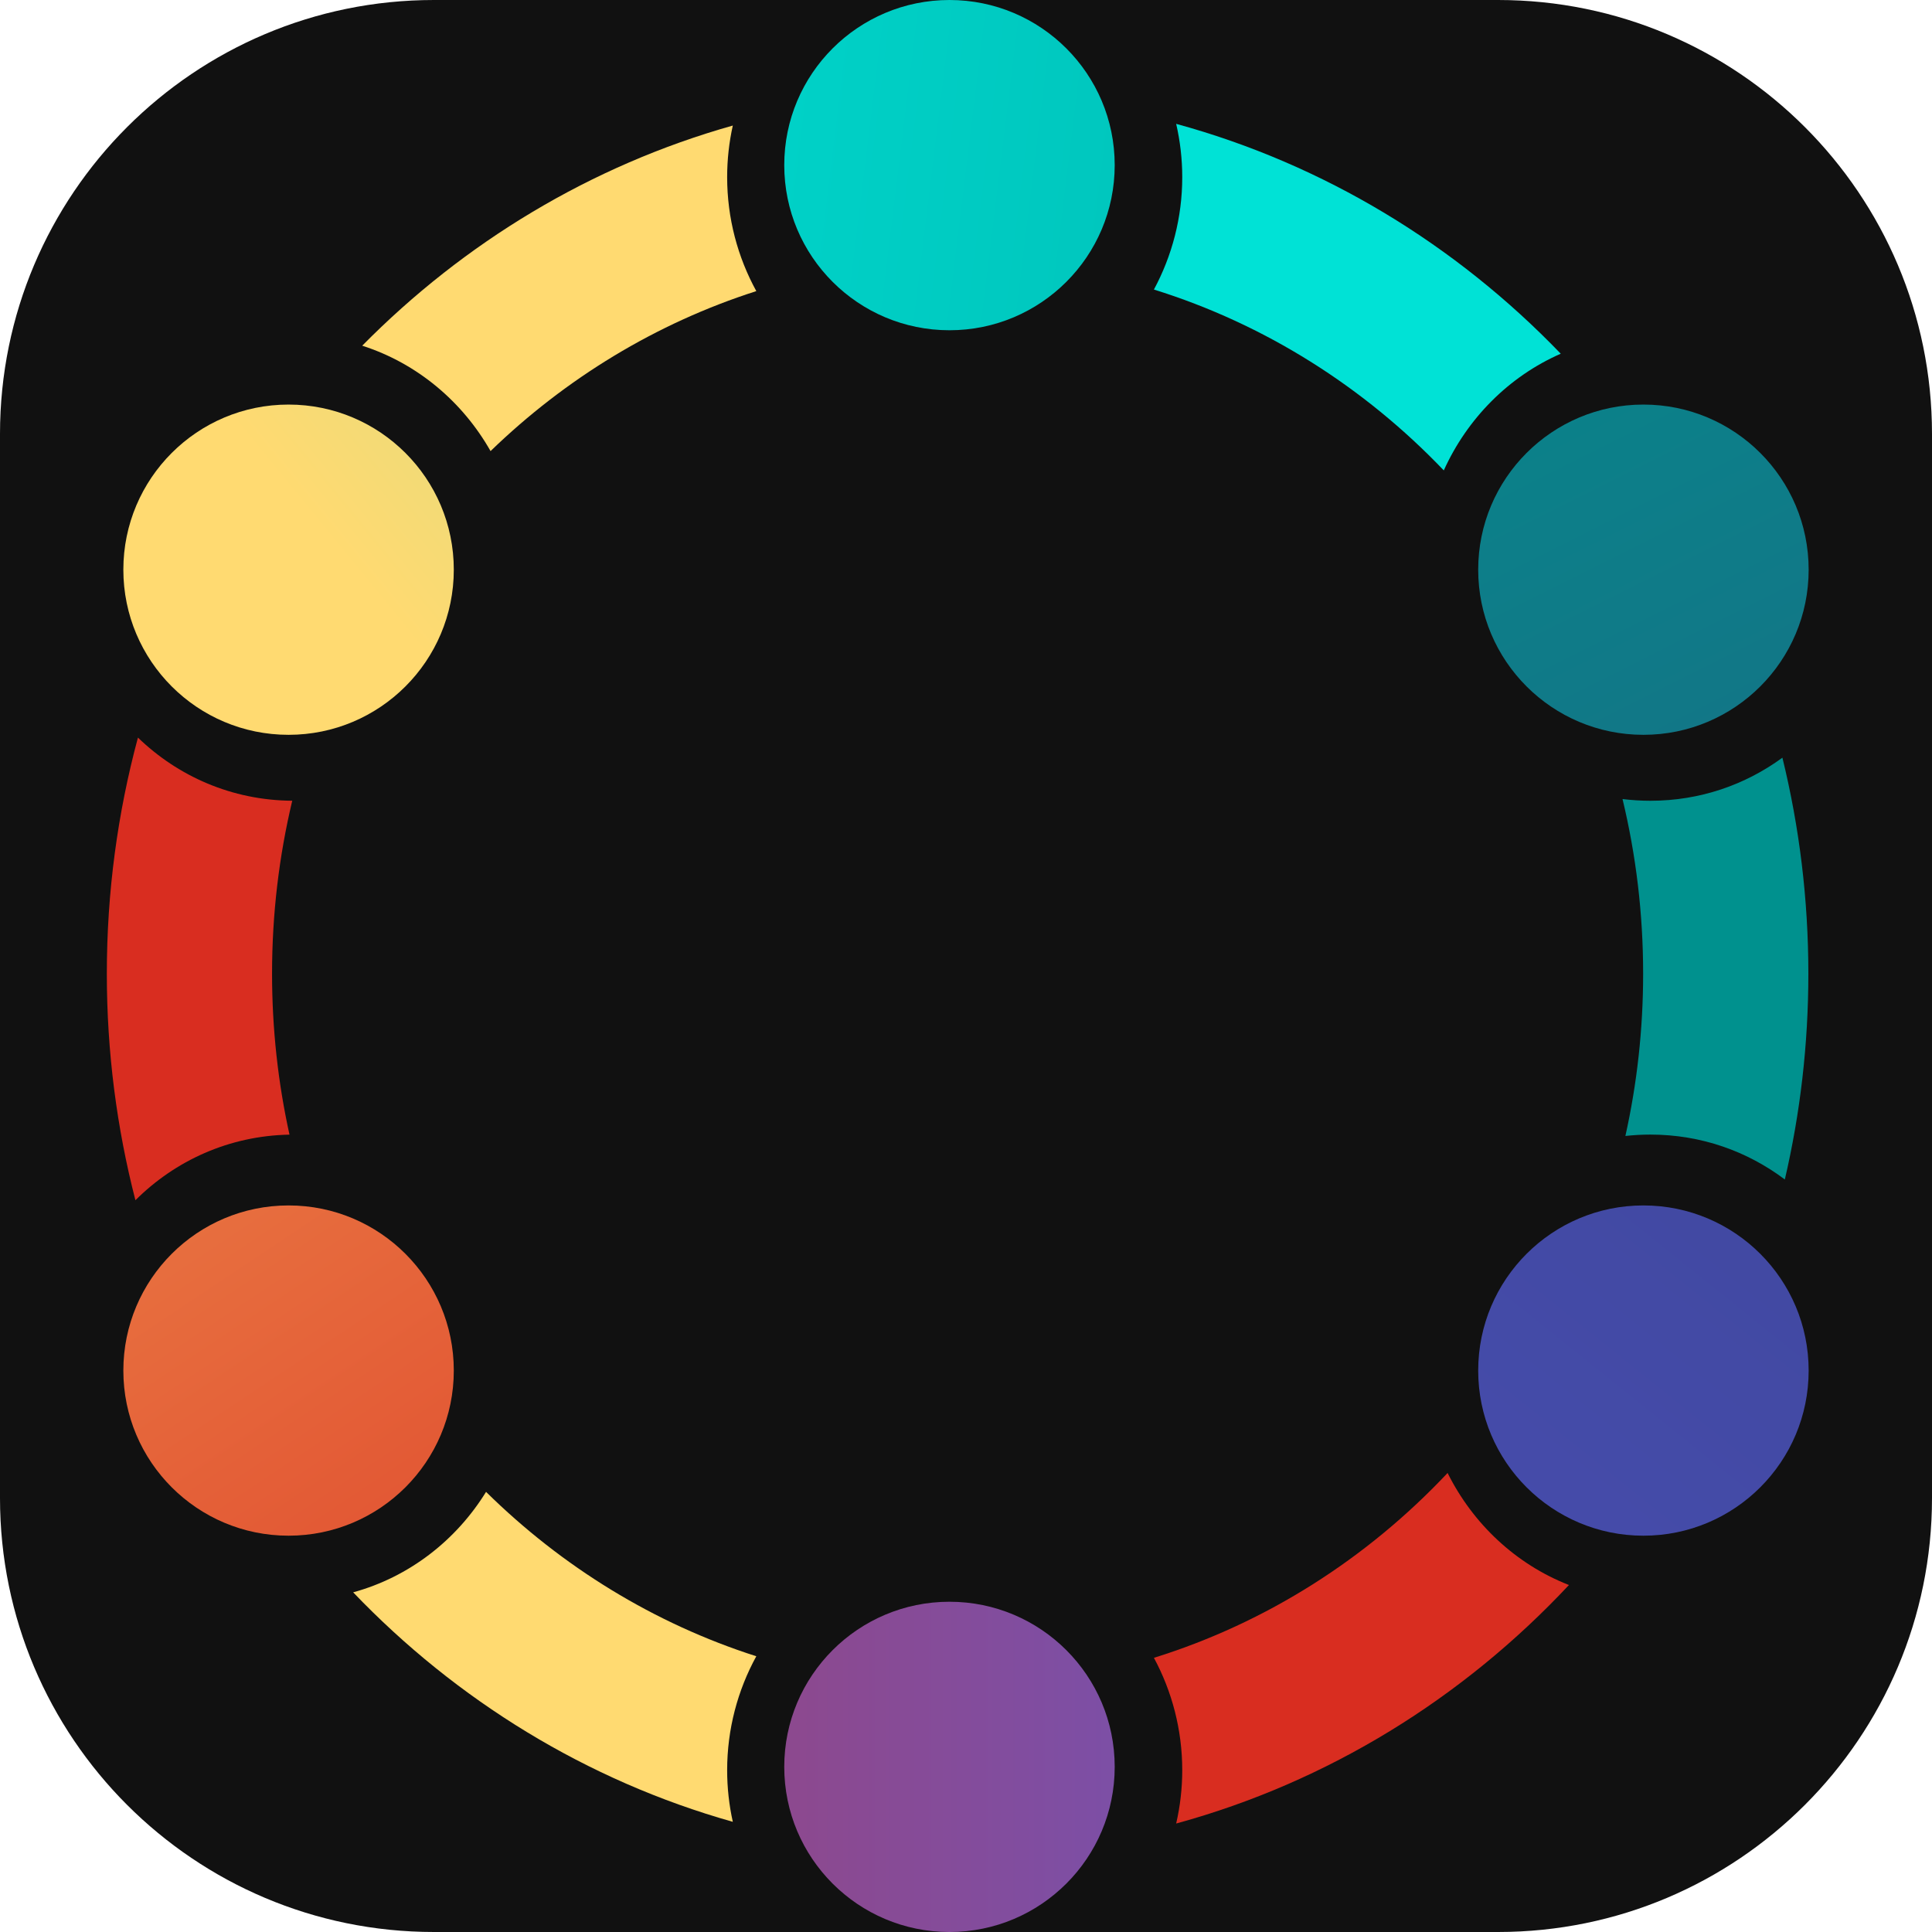
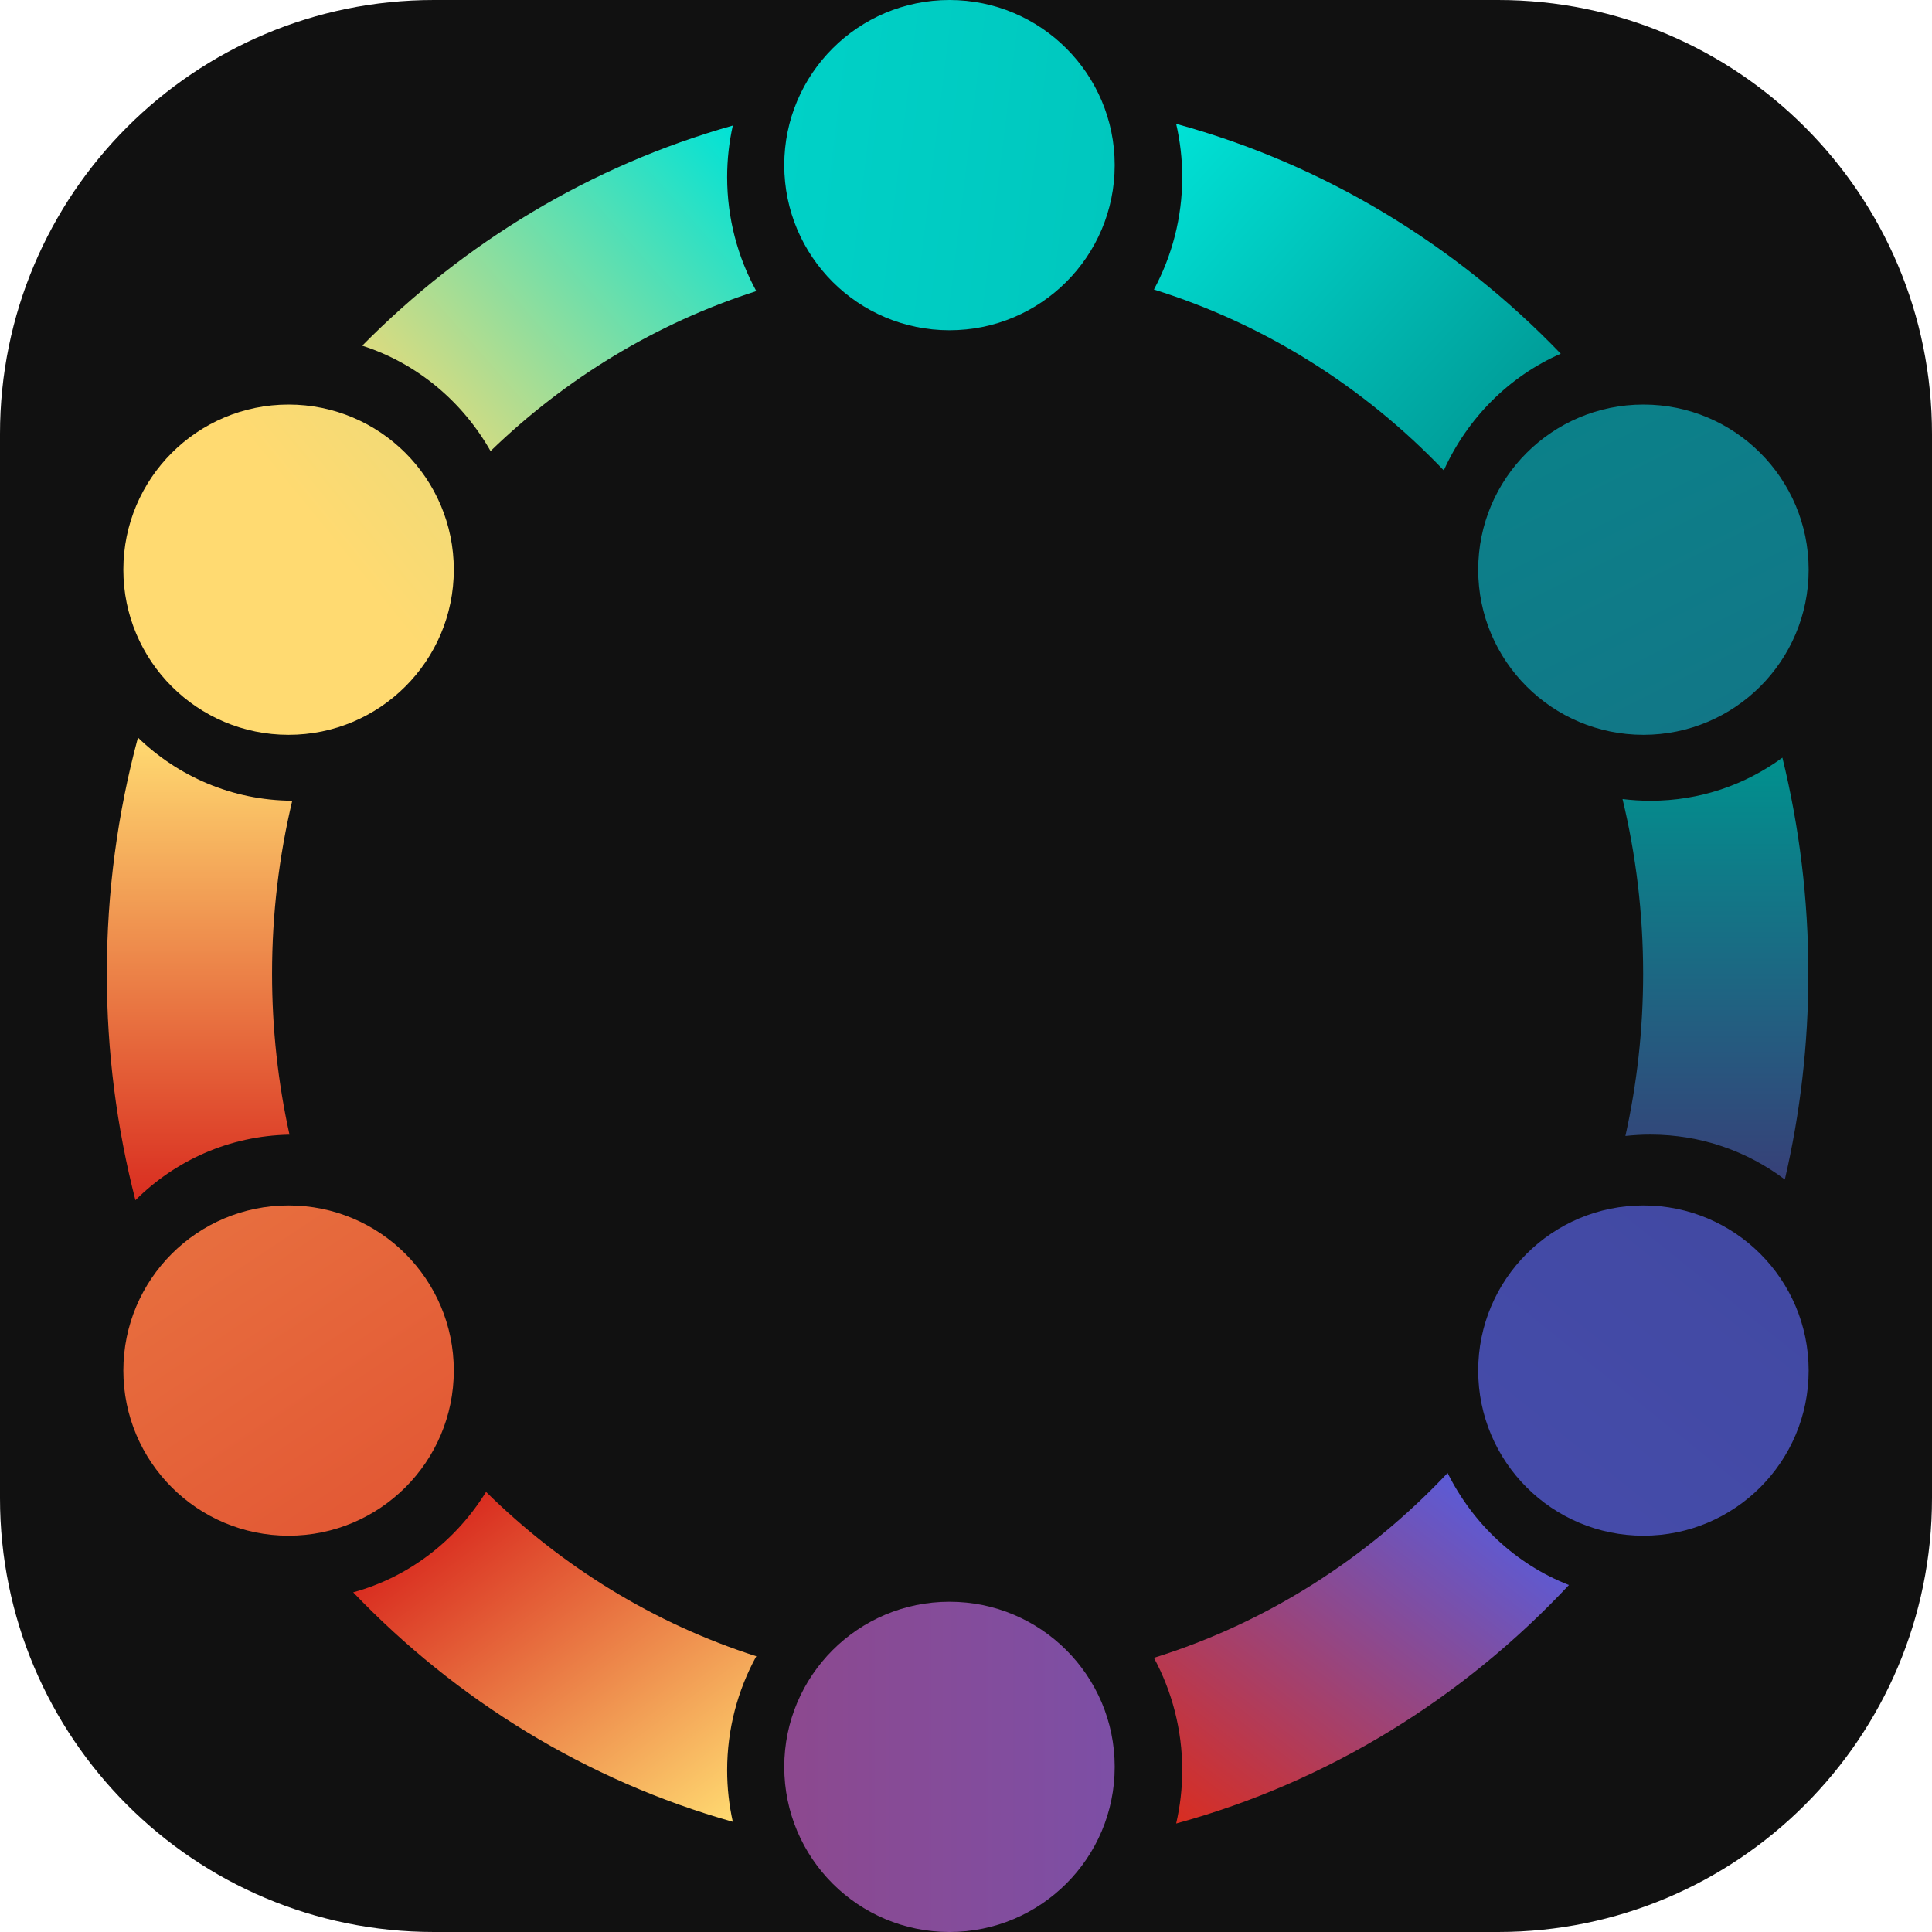
<svg xmlns="http://www.w3.org/2000/svg" width="512" height="512" viewBox="0 0 512 512" fill="none">
  <rect width="512" height="512" rx="115" fill="#111111" />
-   <path d="M120.262 150.974C120.262 175.143 100.658 194.735 76.476 194.735C52.293 194.735 32.689 175.143 32.689 150.974C32.689 126.806 52.293 107.214 76.476 107.214C100.658 107.214 120.262 126.806 120.262 150.974Z" fill="url(#paint0_linear_142_29)" />
-   <path d="M479.311 150.974C479.311 175.143 459.707 194.735 435.524 194.735C411.342 194.735 391.738 175.143 391.738 150.974C391.738 126.806 411.342 107.214 435.524 107.214C459.707 107.214 479.311 126.806 479.311 150.974Z" fill="url(#paint1_linear_142_29)" />
-   <path d="M120.262 363.214C120.262 387.382 100.658 406.974 76.476 406.974C52.293 406.974 32.689 387.382 32.689 363.214C32.689 339.045 52.293 319.453 76.476 319.453C100.658 319.453 120.262 339.045 120.262 363.214Z" fill="url(#paint2_linear_142_29)" />
-   <path d="M295.408 468.239C295.408 492.408 275.804 512 251.621 512C227.439 512 207.835 492.408 207.835 468.239C207.835 444.071 227.439 424.479 251.621 424.479C275.804 424.479 295.408 444.071 295.408 468.239Z" fill="url(#paint3_linear_142_29)" />
-   <path d="M479.311 363.214C479.311 387.382 459.707 406.974 435.524 406.974C411.342 406.974 391.738 387.382 391.738 363.214C391.738 339.045 411.342 319.453 435.524 319.453C459.707 319.453 479.311 339.045 479.311 363.214Z" fill="url(#paint4_linear_142_29)" />
-   <path d="M295.408 43.761C295.408 67.929 275.804 87.521 251.621 87.521C227.439 87.521 207.835 67.929 207.835 43.761C207.835 19.592 227.439 0 251.621 0C275.804 0 295.408 19.592 295.408 43.761Z" fill="url(#paint5_linear_142_29)" />
-   <path d="M383.628 390.35C390.318 403.796 401.7 414.534 415.786 420.045C387.757 449.998 351.993 472.236 311.697 483.254C312.749 478.694 313.307 473.959 313.307 469.12C313.307 458.427 310.599 448.243 305.801 439.34C335.627 430.055 362.324 412.994 383.628 390.35Z" fill="#D92D20" />
-   <path d="M128.81 395.363C148.925 415.197 173.368 430.267 200.429 438.925C195.49 447.925 192.702 458.261 192.702 469.12C192.702 473.799 193.218 478.381 194.203 482.801C155.45 471.878 120.955 450.556 93.593 421.985C108.482 417.903 120.897 408.17 128.81 395.363Z" fill="#FFDA71" />
-   <path d="M438.359 322.571C438.653 322.578 438.946 322.59 439.238 322.605L438.359 322.571Z" fill="#3C4597" />
-   <path d="M36.557 195.47C47.147 205.7 61.42 212.098 77.448 212.205C73.955 226.858 72.097 242.208 72.097 258.038C72.097 272.728 73.697 287.003 76.719 300.692C60.649 300.992 46.383 307.617 35.888 318.071C30.945 298.893 28.311 278.766 28.311 258.038C28.311 236.396 31.183 215.407 36.557 195.47Z" fill="#D92D20" />
-   <path d="M472.356 200.791C476.847 219.129 479.234 238.312 479.234 258.038C479.234 276.796 477.075 295.061 473.001 312.577C463.11 305.131 450.852 300.677 437.367 300.677C435.124 300.677 432.916 300.803 430.746 301.043C433.818 287.247 435.447 272.854 435.447 258.038C435.447 242.045 433.548 226.544 429.985 211.754C432.399 212.052 434.861 212.212 437.367 212.212C450.56 212.212 462.579 207.948 472.356 200.791Z" fill="#00918E" />
-   <path d="M311.697 32.821C350.959 43.556 385.921 64.94 413.616 93.737C399.811 99.785 388.819 110.938 382.621 124.662C361.485 102.546 335.158 85.872 305.798 76.733C310.597 67.83 313.307 57.648 313.307 46.955C313.307 42.115 312.749 37.381 311.697 32.821Z" fill="#00E2D6" />
-   <path d="M194.203 33.271C193.218 37.692 192.702 42.275 192.702 46.955C192.702 57.813 195.493 68.147 200.431 77.147C173.902 85.635 149.889 100.286 130.003 119.545C122.58 106.457 110.575 96.29 95.994 91.613C122.961 64.284 156.576 43.877 194.203 33.271Z" fill="#FFDA71" />
  <defs>
    <linearGradient id="paint0_linear_142_29" x1="659.711" y1="-174.08" x2="161.484" y2="233.757" gradientUnits="userSpaceOnUse">
      <stop stop-color="#00E2D6" />
      <stop offset="1" stop-color="#FFDA71" />
    </linearGradient>
    <linearGradient id="paint1_linear_142_29" x1="159.101" y1="71.68" x2="492.179" y2="736.708" gradientUnits="userSpaceOnUse">
      <stop stop-color="#00918E" />
      <stop offset="1" stop-color="#374078" />
    </linearGradient>
    <linearGradient id="paint2_linear_142_29" x1="28.311" y1="-199.68" x2="428.775" y2="400.953" gradientUnits="userSpaceOnUse">
      <stop stop-color="#FFDA71" />
      <stop offset="1" stop-color="#D92D20" />
    </linearGradient>
    <linearGradient id="paint3_linear_142_29" x1="-210.719" y1="256" x2="479.311" y2="256" gradientUnits="userSpaceOnUse">
      <stop stop-color="#D92D20" />
      <stop offset="1" stop-color="#5B5BD6" />
    </linearGradient>
    <linearGradient id="paint4_linear_142_29" x1="353.031" y1="51.2" x2="-145.393" y2="672.397" gradientUnits="userSpaceOnUse">
      <stop stop-color="#3C4597" />
      <stop offset="1" stop-color="#5B5BD6" />
    </linearGradient>
    <linearGradient id="paint5_linear_142_29" x1="28.311" y1="256" x2="743.941" y2="343.773" gradientUnits="userSpaceOnUse">
      <stop stop-color="#00E2D6" />
      <stop offset="1" stop-color="#00918E" />
    </linearGradient>
+     <linearGradient id="arc1" x1="383.628" y1="390.35" x2="311.697" y2="483.254" gradientUnits="userSpaceOnUse">
+       <stop stop-color="#5B5BD6" />
+       <stop offset="1" stop-color="#D92D20" />
+     </linearGradient>
+     <linearGradient id="arc2" x1="128.81" y1="395.363" x2="194.203" y2="482.801" gradientUnits="userSpaceOnUse">
+       <stop stop-color="#D92D20" />
+       <stop offset="1" stop-color="#FFDA71" />
+     </linearGradient>
+     <linearGradient id="arc3" x1="36.557" y1="195.47" x2="36.557" y2="318.071" gradientUnits="userSpaceOnUse">
+       <stop stop-color="#FFDA71" />
+       <stop offset="1" stop-color="#D92D20" />
+     </linearGradient>
+     <linearGradient id="arc4" x1="472.356" y1="200.791" x2="472.356" y2="312.577" gradientUnits="userSpaceOnUse">
+       <stop stop-color="#00918E" />
+       <stop offset="1" stop-color="#374078" />
+     </linearGradient>
+     <linearGradient id="arc5" x1="311.697" y1="32.821" x2="413.616" y2="124.662" gradientUnits="userSpaceOnUse">
+       <stop stop-color="#00E2D6" />
+       <stop offset="1" stop-color="#00918E" />
+     </linearGradient>
+     <linearGradient id="arc6" x1="194.203" y1="33.271" x2="95.994" y2="119.545" gradientUnits="userSpaceOnUse">
+       <stop stop-color="#00E2D6" />
+       <stop offset="1" stop-color="#FFDA71" />
+     </linearGradient>
  </defs>
+   <path d="M120.262 150.974C120.262 175.143 100.658 194.735 76.476 194.735C52.293 194.735 32.689 175.143 32.689 150.974C32.689 126.806 52.293 107.214 76.476 107.214C100.658 107.214 120.262 126.806 120.262 150.974Z" fill="url(#paint0_linear_142_29)" />
+   <path d="M479.311 150.974C479.311 175.143 459.707 194.735 435.524 194.735C411.342 194.735 391.738 175.143 391.738 150.974C391.738 126.806 411.342 107.214 435.524 107.214C459.707 107.214 479.311 126.806 479.311 150.974Z" fill="url(#paint1_linear_142_29)" />
+   <path d="M120.262 363.214C120.262 387.382 100.658 406.974 76.476 406.974C52.293 406.974 32.689 387.382 32.689 363.214C32.689 339.045 52.293 319.453 76.476 319.453C100.658 319.453 120.262 339.045 120.262 363.214Z" fill="url(#paint2_linear_142_29)" />
+   <path d="M295.408 468.239C295.408 492.408 275.804 512 251.621 512C227.439 512 207.835 492.408 207.835 468.239C207.835 444.071 227.439 424.479 251.621 424.479C275.804 424.479 295.408 444.071 295.408 468.239Z" fill="url(#paint3_linear_142_29)" />
+   <path d="M479.311 363.214C479.311 387.382 459.707 406.974 435.524 406.974C411.342 406.974 391.738 387.382 391.738 363.214C391.738 339.045 411.342 319.453 435.524 319.453C459.707 319.453 479.311 339.045 479.311 363.214Z" fill="url(#paint4_linear_142_29)" />
+   <path d="M295.408 43.761C295.408 67.929 275.804 87.521 251.621 87.521C227.439 87.521 207.835 67.929 207.835 43.761C207.835 19.592 227.439 0 251.621 0C275.804 0 295.408 19.592 295.408 43.761Z" fill="url(#paint5_linear_142_29)" />
+   <path d="M383.628 390.35C390.318 403.796 401.7 414.534 415.786 420.045C387.757 449.998 351.993 472.236 311.697 483.254C312.749 478.694 313.307 473.959 313.307 469.12C313.307 458.427 310.599 448.243 305.801 439.34C335.627 430.055 362.324 412.994 383.628 390.35Z" fill="url(#arc1)" />
+   <path d="M128.81 395.363C148.925 415.197 173.368 430.267 200.429 438.925C195.49 447.925 192.702 458.261 192.702 469.12C192.702 473.799 193.218 478.381 194.203 482.801C155.45 471.878 120.955 450.556 93.593 421.985C108.482 417.903 120.897 408.17 128.81 395.363Z" fill="url(#arc2)" />
+   <path d="M36.557 195.47C47.147 205.7 61.42 212.098 77.448 212.205C73.955 226.858 72.097 242.208 72.097 258.038C72.097 272.728 73.697 287.003 76.719 300.692C60.649 300.992 46.383 307.617 35.888 318.071C30.945 298.893 28.311 278.766 28.311 258.038C28.311 236.396 31.183 215.407 36.557 195.47Z" fill="url(#arc3)" />
+   <path d="M472.356 200.791C476.847 219.129 479.234 238.312 479.234 258.038C479.234 276.796 477.075 295.061 473.001 312.577C463.11 305.131 450.852 300.677 437.367 300.677C435.124 300.677 432.916 300.803 430.746 301.043C433.818 287.247 435.447 272.854 435.447 258.038C435.447 242.045 433.548 226.544 429.985 211.754C432.399 212.052 434.861 212.212 437.367 212.212C450.56 212.212 462.579 207.948 472.356 200.791Z" fill="url(#arc4)" />
+   <path d="M311.697 32.821C350.959 43.556 385.921 64.94 413.616 93.737C399.811 99.785 388.819 110.938 382.621 124.662C361.485 102.546 335.158 85.872 305.798 76.733C310.597 67.83 313.307 57.648 313.307 46.955C313.307 42.115 312.749 37.381 311.697 32.821Z" fill="url(#arc5)" />
+   <path d="M194.203 33.271C193.218 37.692 192.702 42.275 192.702 46.955C192.702 57.813 195.493 68.147 200.431 77.147C173.902 85.635 149.889 100.286 130.003 119.545C122.58 106.457 110.575 96.29 95.994 91.613C122.961 64.284 156.576 43.877 194.203 33.271Z" fill="url(#arc6)" />
</svg>
